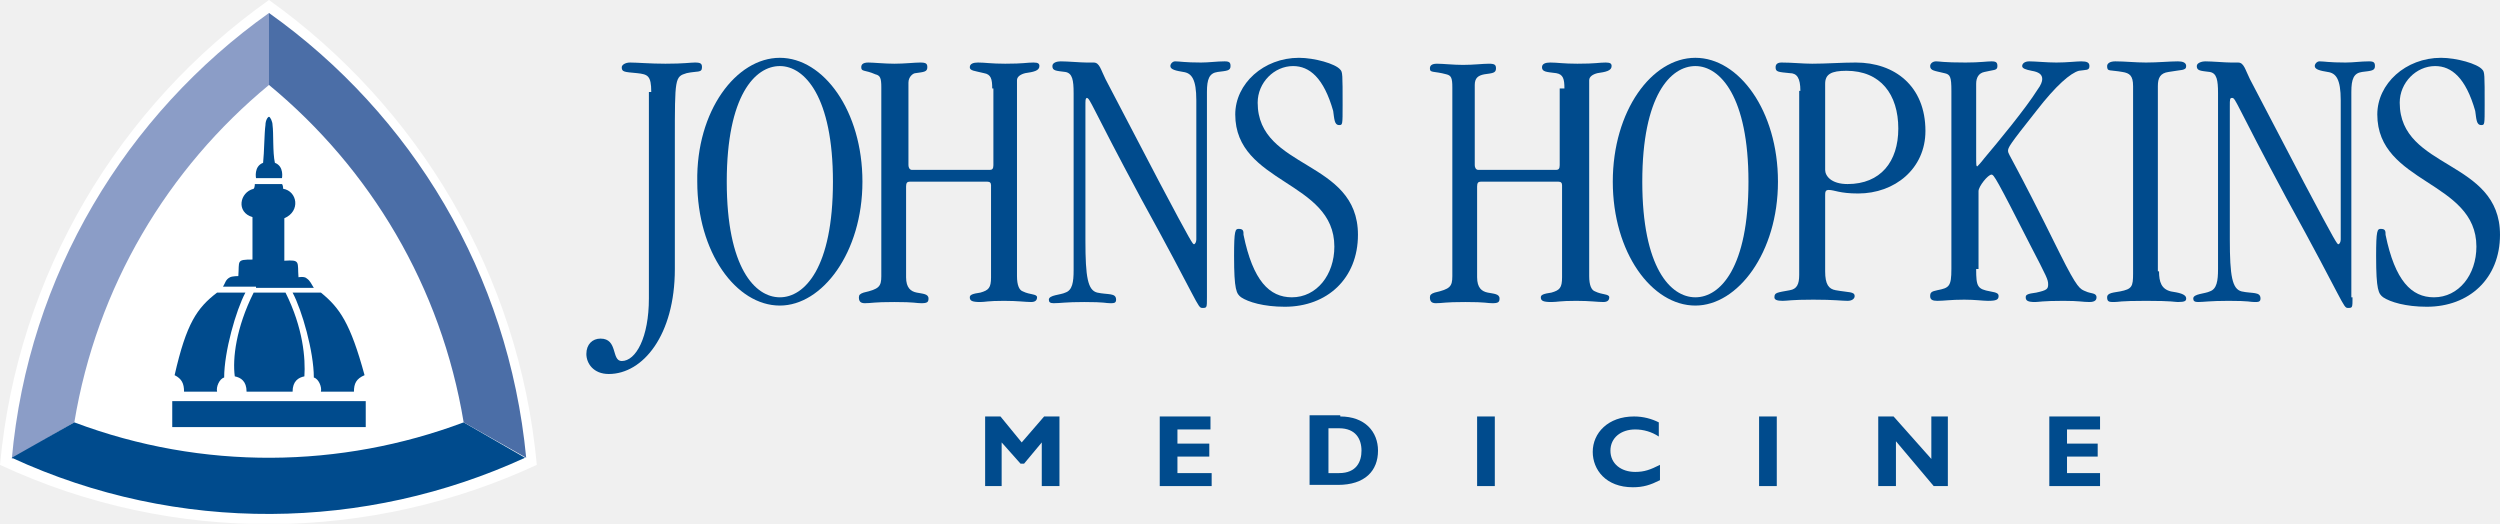
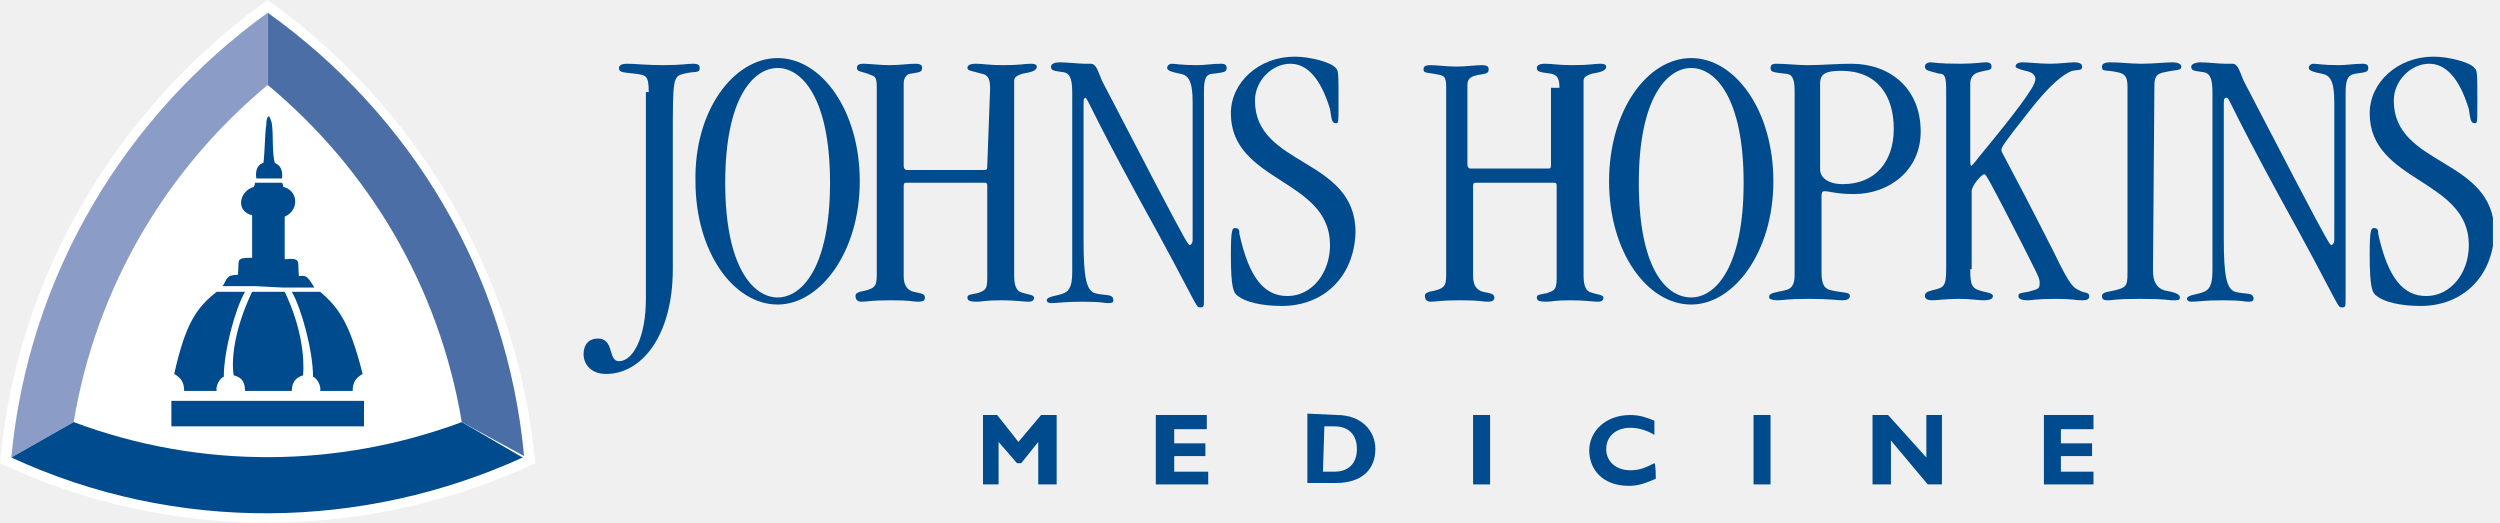
- <svg xmlns="http://www.w3.org/2000/svg" xmlns:xlink="http://www.w3.org/1999/xlink" version="1.1" id="Layer_1" x="0px" y="0px" viewBox="0 0 211.9 44.4" enable-background="new 0 0 211.9 44.4" xml:space="preserve">
+ <svg xmlns="http://www.w3.org/2000/svg" xmlns:xlink="http://www.w3.org/1999/xlink" version="1.1" id="Layer_1" x="0px" y="0px" viewBox="0 39.5 176.5 36.9" enable-background="new 0 39.5 176.5 36.9" xml:space="preserve">
  <g>
-     <defs>
-       <rect id="SVGID_1_" y="0" width="211.9" height="44.4" />
-     </defs>
-     <clipPath id="SVGID_2_">
-       <use xlink:href="#SVGID_1_" overflow="visible" />
-     </clipPath>
-     <path clip-path="url(#SVGID_2_)" fill="#FFFFFF" d="M45.5,39.4C44,23.2,35.4,9,22.8,0h0C10.1,9,1.5,23.2,0,39.4h0   C14.8,46.3,31.5,45.9,45.5,39.4L45.5,39.4z" />
-     <polygon clip-path="url(#SVGID_2_)" fill="#004B8D" points="88.5,35.3 89.8,35.3 89.8,41.2 88.3,41.2 88.3,37.5 86.8,39.3    86.5,39.3 84.9,37.5 84.9,41.2 83.5,41.2 83.5,35.3 84.8,35.3 86.6,37.5  " />
-     <polygon clip-path="url(#SVGID_2_)" fill="#004B8D" points="102.7,41.2 98.3,41.2 98.3,35.3 102.6,35.3 102.6,36.4 99.8,36.4    99.8,37.6 102.5,37.6 102.5,38.7 99.8,38.7 99.8,40.1 102.7,40.1  " />
-     <path clip-path="url(#SVGID_2_)" fill="#004B8D" d="M113.6,35.3c2.1,0,3.2,1.3,3.2,2.9c0,1.7-1.1,2.9-3.4,2.9H111v-5.9H113.6z    M112.5,40.1h1c1.5,0,1.9-1,1.9-1.9c0-1-0.5-1.9-1.9-1.9h-0.9V40.1z" />
-     <rect x="125.2" y="35.3" clip-path="url(#SVGID_2_)" fill="#004B8D" width="1.5" height="5.9" />
-     <path clip-path="url(#SVGID_2_)" fill="#004B8D" d="M140.7,40.7c-0.8,0.4-1.4,0.6-2.3,0.6c-2.3,0-3.4-1.5-3.4-3c0-1.6,1.3-3,3.5-3   c0.8,0,1.5,0.2,2.1,0.5V37c-0.6-0.4-1.3-0.6-2-0.6c-1.2,0-2.1,0.7-2.1,1.8c0,1.1,0.9,1.8,2.1,1.8c0.8,0,1.3-0.2,2.1-0.6V40.7z" />
-     <rect x="149.1" y="35.3" clip-path="url(#SVGID_2_)" fill="#004B8D" width="1.5" height="5.9" />
-     <polygon clip-path="url(#SVGID_2_)" fill="#004B8D" points="165.1,41.2 163.9,41.2 160.7,37.4 160.7,41.2 159.2,41.2 159.2,35.3    160.5,35.3 163.7,38.9 163.7,35.3 165.1,35.3  " />
-     <polygon clip-path="url(#SVGID_2_)" fill="#004B8D" points="178,41.2 173.7,41.2 173.7,35.3 178,35.3 178,36.4 175.2,36.4    175.2,37.6 177.8,37.6 177.8,38.7 175.2,38.7 175.2,40.1 178,40.1  " />
-     <path clip-path="url(#SVGID_2_)" fill="#004B8D" d="M55.2,7.8c0-1.4-0.3-1.5-1.2-1.6c-1.1-0.1-1.3-0.1-1.3-0.5   c0-0.2,0.3-0.4,0.7-0.4c0.6,0,1.7,0.1,3,0.1c1.6,0,2.1-0.1,2.5-0.1c0.5,0,0.6,0.1,0.6,0.4c0,0.5-0.4,0.3-1.3,0.5   c-1,0.3-1,0.4-1,5.7v10.9c0,5.6-2.7,8.9-5.6,8.9c-1.3,0-1.9-0.9-1.9-1.7c0-0.8,0.5-1.3,1.2-1.3c1.5,0,0.9,1.9,1.8,1.9   c1.2,0,2.3-2,2.3-5.3V7.8z" />
-     <path clip-path="url(#SVGID_2_)" fill="#004B8D" d="M66.1,4.9c3.7,0,7,4.5,7,10.5c0,6-3.4,10.5-7,10.5c-3.7,0-7-4.5-7-10.5   C59,9.4,62.4,4.9,66.1,4.9 M66.1,25.2c2.1,0,4.5-2.5,4.5-9.8c0-7.2-2.4-9.8-4.5-9.8c-2.1,0-4.5,2.5-4.5,9.8   C61.6,22.7,64,25.2,66.1,25.2" />
-     <path clip-path="url(#SVGID_2_)" fill="#004B8D" d="M84.1,7.5c0-0.8-0.1-1.2-0.7-1.3C82.6,6,82.2,6,82.2,5.7c0-0.3,0.3-0.4,0.7-0.4   c0.6,0,1.1,0.1,2.3,0.1c1.6,0,1.8-0.1,2.4-0.1c0.4,0,0.5,0.1,0.5,0.3c0,0.4-0.5,0.5-1.2,0.6c-0.4,0.1-0.7,0.3-0.7,0.6v16.6   c0,0.8,0.2,1.2,0.5,1.3c0.6,0.3,1.2,0.2,1.2,0.5c0,0.2-0.1,0.4-0.5,0.4c-0.5,0-1.1-0.1-2.3-0.1c-1.4,0-1.6,0.1-2,0.1   c-0.7,0-0.9-0.1-0.9-0.4c0-0.2,0.2-0.3,0.9-0.4c0.7-0.2,0.9-0.4,0.9-1.3v-7.8c0-0.2-0.1-0.3-0.3-0.3h-6.6c-0.2,0-0.3,0.1-0.3,0.4   v7.7c0,0.9,0.4,1.2,0.9,1.3c0.5,0.1,1,0.1,1,0.5c0,0.3-0.1,0.4-0.6,0.4c-0.5,0-0.5-0.1-2.3-0.1c-1.8,0-1.9,0.1-2.5,0.1   c-0.4,0-0.5-0.2-0.5-0.5c0-0.2,0.1-0.3,0.4-0.4c1.3-0.3,1.5-0.5,1.5-1.4v-16c0-0.8-0.1-1-0.5-1.1C73.3,5.9,73,6.1,73,5.7   c0-0.2,0.1-0.4,0.6-0.4c0.4,0,1.4,0.1,2.2,0.1c0.9,0,1.7-0.1,2.2-0.1c0.5,0,0.6,0.1,0.6,0.4c0,0.4-0.3,0.4-1,0.5   C77.4,6.2,77,6.5,77,7V14c0,0.2,0.1,0.4,0.3,0.4h6.6c0.2,0,0.3-0.1,0.3-0.4V7.5z" />
-     <path clip-path="url(#SVGID_2_)" fill="#004B8D" d="M102.3,25.2c0,0.9,0,0.9-0.4,0.9c-0.4,0-0.3-0.4-5.2-9.3   c-4.3-8-4.3-8.5-4.6-8.5C92,8.4,92,8.4,92,9.1v11.3c0,3.1,0.2,4.2,1,4.4c0.9,0.2,1.6,0,1.6,0.6c0,0.3-0.2,0.3-0.5,0.3   c-0.4,0-0.4-0.1-2.2-0.1c-1.6,0-2,0.1-2.6,0.1c-0.3,0-0.4-0.1-0.4-0.3c0-0.4,1-0.4,1.4-0.6c0.6-0.2,0.7-0.9,0.7-1.9V7.9   c0-1.1-0.1-1.7-0.7-1.8c-0.8-0.1-1.1-0.1-1.1-0.5c0-0.3,0.4-0.4,0.7-0.4c0.6,0,1.7,0.1,2.2,0.1l0.6,0c0.5,0,0.6,0.6,1,1.4l4.6,8.8   c2.7,5.1,2.8,5.2,2.9,5.2c0.1,0,0.2-0.2,0.2-0.4V8.5c0-1.8-0.4-2.3-1.1-2.4c-0.6-0.1-1.1-0.2-1.1-0.5c0-0.2,0.2-0.4,0.4-0.4   c0.4,0,0.8,0.1,2.2,0.1c0.7,0,1.3-0.1,2-0.1c0.4,0,0.5,0.1,0.5,0.4c0,0.4-0.3,0.4-1.1,0.5c-0.7,0.1-0.9,0.6-0.9,1.7V25.2z" />
-     <path clip-path="url(#SVGID_2_)" fill="#004B8D" d="M108.9,26c-1.8,0-3.1-0.4-3.7-0.8c-0.4-0.3-0.6-0.6-0.6-3.5   c0-2.2,0.1-2.3,0.4-2.3c0.4,0,0.4,0.2,0.4,0.5c0.8,3.9,2.2,5.3,4.1,5.3c2.1,0,3.6-1.9,3.6-4.3c0-5.6-8.4-5.3-8.4-11.2   c0-2.6,2.4-4.8,5.4-4.8c1.3,0,3.1,0.5,3.5,1c0.2,0.2,0.2,0.4,0.2,3c0,1.7,0,1.7-0.3,1.7c-0.4,0-0.4-0.5-0.5-1.2   c-0.8-2.8-2-3.8-3.4-3.8c-1.6,0-3,1.4-3,3.1c0,5.7,8.5,4.8,8.5,11.2C115.1,23.6,112.5,26,108.9,26" />
-     <path clip-path="url(#SVGID_2_)" fill="#004B8D" d="M132.6,7.5c0-0.8-0.1-1.2-0.7-1.3c-0.8-0.1-1.2-0.1-1.2-0.5   c0-0.3,0.3-0.4,0.7-0.4c0.6,0,1.1,0.1,2.3,0.1c1.6,0,1.8-0.1,2.4-0.1c0.4,0,0.5,0.1,0.5,0.3c0,0.4-0.5,0.5-1.2,0.6   c-0.4,0.1-0.7,0.3-0.7,0.6v16.6c0,0.8,0.2,1.2,0.5,1.3c0.6,0.3,1.2,0.2,1.2,0.5c0,0.2-0.1,0.4-0.5,0.4c-0.5,0-1.1-0.1-2.3-0.1   c-1.4,0-1.6,0.1-2.1,0.1c-0.7,0-0.9-0.1-0.9-0.4c0-0.2,0.2-0.3,0.9-0.4c0.7-0.2,0.9-0.4,0.9-1.3v-7.8c0-0.2-0.1-0.3-0.3-0.3h-6.6   c-0.2,0-0.3,0.1-0.3,0.4v7.7c0,0.9,0.4,1.2,0.9,1.3c0.5,0.1,1,0.1,1,0.5c0,0.3-0.1,0.4-0.6,0.4c-0.5,0-0.5-0.1-2.3-0.1   c-1.8,0-1.9,0.1-2.5,0.1c-0.4,0-0.5-0.2-0.5-0.5c0-0.2,0.1-0.3,0.4-0.4c1.3-0.3,1.5-0.5,1.5-1.4v-16c0-0.8-0.1-1-0.5-1.1   c-1.1-0.3-1.4-0.1-1.4-0.5c0-0.2,0.1-0.4,0.6-0.4c0.5,0,1.4,0.1,2.2,0.1c0.9,0,1.7-0.1,2.2-0.1c0.5,0,0.6,0.1,0.6,0.4   c0,0.4-0.3,0.4-1,0.5c-0.5,0.1-0.8,0.3-0.8,0.9V14c0,0.2,0.1,0.4,0.3,0.4h6.6c0.2,0,0.3-0.1,0.3-0.4V7.5z" />
-     <path clip-path="url(#SVGID_2_)" fill="#004B8D" d="M143.7,4.9c3.7,0,7,4.5,7,10.5c0,6-3.4,10.5-7,10.5c-3.7,0-7-4.5-7-10.5   C136.7,9.4,140,4.9,143.7,4.9 M143.7,25.2c2.1,0,4.5-2.5,4.5-9.8c0-7.2-2.4-9.8-4.5-9.8c-2.1,0-4.5,2.5-4.5,9.8   C139.2,22.7,141.6,25.2,143.7,25.2" />
-     <path clip-path="url(#SVGID_2_)" fill="#004B8D" d="M152.6,7.7c0-1.1-0.3-1.5-0.9-1.5c-1-0.1-1.2-0.1-1.2-0.5   c0-0.2,0.1-0.4,0.5-0.4c0.9,0,1.8,0.1,2.6,0.1c1.2,0,2.5-0.1,3.7-0.1c3.3,0,5.9,2,5.9,5.8c0,3.2-2.6,5.3-5.7,5.3   c-1.6,0-2-0.3-2.5-0.3c-0.3,0-0.3,0.2-0.3,0.5V23c0,1.1,0.3,1.5,0.9,1.6c1.1,0.2,1.6,0.1,1.6,0.5c0,0.2-0.2,0.4-0.6,0.4   c-0.5,0-1.1-0.1-2.9-0.1c-1.9,0-2.2,0.1-2.6,0.1c-0.5,0-0.7-0.1-0.7-0.3c0-0.4,0.2-0.4,1.3-0.6c0.6-0.1,0.8-0.5,0.8-1.3V7.7z    M154.7,14.4c0,0.5,0.5,1.2,1.9,1.2c2.8,0,4.3-1.9,4.3-4.7c0-2.9-1.5-4.9-4.4-4.9c-1.3,0-1.8,0.3-1.8,1.1V14.4z" />
-     <path clip-path="url(#SVGID_2_)" fill="#004B8D" d="M167.5,22.8c0,1.5,0.1,1.7,1.2,1.9c0.6,0.1,0.7,0.2,0.7,0.4   c0,0.3-0.2,0.4-0.9,0.4c-0.4,0-1.1-0.1-2-0.1c-1.2,0-1.7,0.1-2.3,0.1c-0.4,0-0.6-0.1-0.6-0.4c0-0.3,0.1-0.4,0.6-0.5   c1-0.2,1.2-0.3,1.2-1.8V7.7c0-1.2-0.1-1.4-0.6-1.5C164,6,163.6,6,163.6,5.6c0-0.2,0.2-0.4,0.5-0.4c0.3,0,0.6,0.1,2.5,0.1   c1.2,0,1.8-0.1,2.2-0.1c0.4,0,0.5,0.1,0.5,0.4c0,0.4-0.3,0.3-1.1,0.5c-0.5,0.1-0.7,0.5-0.7,1v6c0,0.9,0,1,0.1,1   c0,0,0.3-0.3,0.6-0.7c1.1-1.3,3.5-4.2,4.5-5.8c0.3-0.4,0.4-0.7,0.4-0.9c0-0.4-0.3-0.6-0.9-0.7c-0.5-0.1-0.8-0.2-0.8-0.4   c0-0.2,0.2-0.4,0.6-0.4c0.5,0,1.5,0.1,2.3,0.1c0.9,0,1.7-0.1,2.1-0.1c0.5,0,0.7,0.1,0.7,0.4c0,0.4-0.3,0.3-0.9,0.4   c-0.7,0.2-1.9,1.2-3.6,3.4c-2.3,2.9-2.4,3.1-2.4,3.4c0,0.3,0.4,0.6,4.4,8.7c1.5,3,1.7,3,2.2,3.2c0.4,0.2,0.9,0.1,0.9,0.5   c0,0.2-0.1,0.4-0.6,0.4c-0.6,0-0.8-0.1-2.2-0.1c-1.8,0-2.1,0.1-2.4,0.1c-0.6,0-0.8-0.1-0.8-0.4c0-0.2,0.1-0.3,0.9-0.4   c0.9-0.2,1-0.3,1-0.7c0-0.4-0.1-0.6-1.5-3.3c-2.9-5.7-3.1-6-3.3-6c-0.3,0-1.1,1-1.1,1.4V22.8z" />
-     <path clip-path="url(#SVGID_2_)" fill="#004B8D" d="M183,23c0,0.9,0.2,1.5,1,1.7c0.6,0.1,1.3,0.2,1.3,0.6c0,0.2-0.1,0.3-0.7,0.3   c-0.3,0-0.4-0.1-2.7-0.1s-2.3,0.1-2.7,0.1c-0.4,0-0.6,0-0.6-0.4c0-0.4,0.6-0.4,1.1-0.5c1-0.2,1.1-0.4,1.1-1.5V7.3   c0-0.9-0.3-1.1-0.9-1.2c-1.1-0.2-1.3,0-1.3-0.5c0-0.2,0.2-0.4,0.7-0.4c0.8,0,1.7,0.1,2.6,0.1c1,0,2-0.1,2.7-0.1   c0.4,0,0.7,0.1,0.7,0.4c0,0.4-0.4,0.3-1.5,0.5c-0.7,0.1-0.9,0.5-0.9,1.2V23z" />
-     <path clip-path="url(#SVGID_2_)" fill="#004B8D" d="M199.4,25.2c0,0.9,0,0.9-0.4,0.9c-0.4,0-0.3-0.4-5.2-9.3   c-4.3-8-4.3-8.5-4.6-8.5c-0.2,0-0.2,0.1-0.2,0.7v11.3c0,3.1,0.2,4.2,1,4.4c0.9,0.2,1.6,0,1.6,0.6c0,0.3-0.2,0.3-0.5,0.3   c-0.4,0-0.4-0.1-2.2-0.1c-1.6,0-2.1,0.1-2.6,0.1c-0.3,0-0.4-0.1-0.4-0.3c0-0.4,1-0.4,1.4-0.6c0.6-0.2,0.7-0.9,0.7-1.9V7.9   c0-1.1-0.1-1.7-0.7-1.8c-0.8-0.1-1.1-0.1-1.1-0.5c0-0.3,0.5-0.4,0.7-0.4c0.6,0,1.7,0.1,2.2,0.1l0.6,0c0.5,0,0.6,0.6,1,1.4l4.6,8.8   c2.7,5.1,2.8,5.2,2.9,5.2c0.1,0,0.2-0.2,0.2-0.4V8.5c0-1.8-0.4-2.3-1.1-2.4c-0.6-0.1-1.1-0.2-1.1-0.5c0-0.2,0.2-0.4,0.4-0.4   c0.4,0,0.8,0.1,2.2,0.1c0.7,0,1.3-0.1,2-0.1c0.4,0,0.5,0.1,0.5,0.4c0,0.4-0.3,0.4-1.1,0.5c-0.7,0.1-0.9,0.6-0.9,1.7V25.2z" />
-     <path clip-path="url(#SVGID_2_)" fill="#004B8D" d="M205.7,26c-1.8,0-3.1-0.4-3.7-0.8c-0.4-0.3-0.6-0.6-0.6-3.5   c0-2.2,0.1-2.3,0.4-2.3c0.4,0,0.4,0.2,0.4,0.5c0.8,3.9,2.2,5.3,4.1,5.3c2.1,0,3.6-1.9,3.6-4.3c0-5.6-8.4-5.3-8.4-11.2   c0-2.6,2.4-4.8,5.4-4.8c1.3,0,3.1,0.5,3.5,1c0.2,0.2,0.2,0.4,0.2,3c0,1.7,0,1.7-0.3,1.7c-0.4,0-0.4-0.5-0.5-1.2   c-0.8-2.8-2-3.8-3.4-3.8c-1.6,0-3,1.4-3,3.1c0,5.7,8.5,4.8,8.5,11.2C211.9,23.6,209.3,26,205.7,26" />
-     <path clip-path="url(#SVGID_2_)" fill="#FFFFFF" d="M39.4,35.9C38.4,25.5,31.2,12.9,22.8,7C14.6,12.8,7,25.7,6.1,35.9   C15.3,40.2,30.8,39.8,39.4,35.9" />
-     <path clip-path="url(#SVGID_2_)" fill="#8B9DC7" d="M6.3,35.8c1.9-11.5,7.9-21.5,16.5-28.6l0-6.1C10.7,9.7,2.4,23.3,1,38.9   L6.3,35.8z" />
-     <path clip-path="url(#SVGID_2_)" fill="#004B8D" d="M6.3,35.8c10.9,4.1,22.6,3.9,33,0l5.2,3c-13.5,6.2-29.4,6.5-43.5,0L6.3,35.8z" />
-     <path clip-path="url(#SVGID_2_)" fill="#4B6EA7" d="M39.3,35.8c-1.9-11.5-7.9-21.5-16.5-28.6l0-6.1c12.1,8.6,20.3,22.1,21.8,37.7   L39.3,35.8z" />
-     <rect x="14.6" y="34" clip-path="url(#SVGID_2_)" fill="#004B8D" width="16.4" height="2.2" />
-     <path clip-path="url(#SVGID_2_)" fill="#004B8D" d="M23.1,15.1h0.8c0,0,0.2-1-0.6-1.3c-0.2-0.9-0.1-2.5-0.2-3.2   c0-0.3-0.2-0.7-0.3-0.7h0c-0.1,0-0.3,0.3-0.3,0.7c-0.1,0.7-0.1,2.3-0.2,3.2c-0.8,0.3-0.6,1.3-0.6,1.3h0.8H23.1z" />
-     <path clip-path="url(#SVGID_2_)" fill="#004B8D" d="M21.7,24.3h-2.8c0.2-0.3,0.2-0.6,0.6-0.8c0.2-0.1,0.7-0.1,0.7-0.1   c0.1-1.3-0.2-1.4,1.2-1.4v-3.6C20,18,20.3,16.3,21.5,16c0.1-0.1,0.1-0.4,0.1-0.4h0.7h0.9h0.7C24,15.7,24,16,24,16   c1.2,0.2,1.5,1.9,0.1,2.5v3.6c1.4-0.1,1.1,0.1,1.2,1.4c0,0,0.5-0.1,0.7,0.1c0.3,0.2,0.4,0.5,0.6,0.8h-2.8H21.7z" />
-     <path clip-path="url(#SVGID_2_)" fill="#004B8D" d="M18.4,24.8h2.4c-0.8,1.5-1.8,5-1.8,7.2c-0.4,0.1-0.7,0.8-0.6,1.2h-2.8   c0-0.7-0.2-1.1-0.8-1.4C15.8,27.4,16.7,26.1,18.4,24.8" />
-     <path clip-path="url(#SVGID_2_)" fill="#004B8D" d="M27.2,24.8h-2.4c0.8,1.5,1.8,5,1.8,7.2c0.4,0.1,0.7,0.8,0.6,1.2h2.8   c0-0.7,0.2-1.1,0.9-1.4C29.7,27.4,28.8,26.1,27.2,24.8" />
-     <path clip-path="url(#SVGID_2_)" fill="#004B8D" d="M23.2,33.2h1.6c0-0.9,0.5-1.2,1-1.3c0.1-1.5-0.1-4.1-1.6-7.1h-0.8h-1.1h-0.8   c-1.5,3-1.8,5.6-1.6,7.1c0.5,0.1,1,0.4,1,1.3h1.6H23.2z" />
+     <g>
+       <defs>
+         <rect id="SVGID_1_" y="39.5" width="176" height="36.9" />
+       </defs>
+       <clipPath id="SVGID_2_">
+         <use xlink:href="#SVGID_1_" overflow="visible" />
+       </clipPath>
+       <path clip-path="url(#SVGID_2_)" fill="#FFFFFF" d="M37.8,72.2C36.5,58.8,29.4,47,18.9,39.5l0,0C8.4,47,1.2,58.8,0,72.2l0,0    C12.3,78,26.2,77.6,37.8,72.2L37.8,72.2z" />
+     </g>
+     <g>
+       <defs>
+         <rect id="SVGID_3_" y="39.5" width="176" height="36.9" />
+       </defs>
+       <clipPath id="SVGID_4_">
+         <use xlink:href="#SVGID_3_" overflow="visible" />
+       </clipPath>
+       <polygon clip-path="url(#SVGID_4_)" fill="#004B8D" points="73.5,68.8 74.6,68.8 74.6,73.7 73.3,73.7 73.3,70.7 72.1,72.2     71.8,72.2 70.5,70.7 70.5,73.7 69.4,73.7 69.4,68.8 70.4,68.8 71.9,70.7   " />
+     </g>
+     <g>
+       <defs>
+         <rect id="SVGID_5_" y="39.5" width="176" height="36.9" />
+       </defs>
+       <clipPath id="SVGID_6_">
+         <use xlink:href="#SVGID_5_" overflow="visible" />
+       </clipPath>
+       <polygon clip-path="url(#SVGID_6_)" fill="#004B8D" points="85.3,73.7 81.6,73.7 81.6,68.8 85.2,68.8 85.2,69.8 82.9,69.8     82.9,70.8 85.1,70.8 85.1,71.7 82.9,71.7 82.9,72.8 85.3,72.8   " />
+     </g>
+     <g>
+       <defs>
+         <rect id="SVGID_7_" y="39.5" width="176" height="36.9" />
+       </defs>
+       <clipPath id="SVGID_8_">
+         <use xlink:href="#SVGID_7_" overflow="visible" />
+       </clipPath>
+       <path clip-path="url(#SVGID_8_)" fill="#004B8D" d="M94.4,68.8c1.7,0,2.7,1.1,2.7,2.4c0,1.4-0.9,2.4-2.8,2.4h-2v-4.9L94.4,68.8    L94.4,68.8z M93.4,72.8h0.8c1.2,0,1.6-0.8,1.6-1.6c0-0.8-0.4-1.6-1.6-1.6h-0.7L93.4,72.8L93.4,72.8z" />
+     </g>
+     <g>
+       <defs>
+         <rect id="SVGID_9_" y="39.5" width="176" height="36.9" />
+       </defs>
+       <clipPath id="SVGID_10_">
+         <use xlink:href="#SVGID_9_" overflow="visible" />
+       </clipPath>
+       <rect x="104" y="68.8" clip-path="url(#SVGID_10_)" fill="#004B8D" width="1.2" height="4.9" />
+     </g>
+     <g>
+       <defs>
+         <rect id="SVGID_11_" y="39.5" width="176" height="36.9" />
+       </defs>
+       <clipPath id="SVGID_12_">
+         <use xlink:href="#SVGID_11_" overflow="visible" />
+       </clipPath>
+       <path clip-path="url(#SVGID_12_)" fill="#004B8D" d="M116.9,73.3c-0.7,0.3-1.2,0.5-1.9,0.5c-1.9,0-2.8-1.2-2.8-2.5    c0-1.3,1.1-2.5,2.9-2.5c0.7,0,1.2,0.2,1.7,0.4v1c-0.5-0.3-1.1-0.5-1.7-0.5c-1,0-1.7,0.6-1.7,1.5c0,0.9,0.7,1.5,1.7,1.5    c0.7,0,1.1-0.2,1.7-0.5C116.9,72.2,116.9,73.3,116.9,73.3z" />
+     </g>
+     <g>
+       <defs>
+         <rect id="SVGID_13_" y="39.5" width="176" height="36.9" />
+       </defs>
+       <clipPath id="SVGID_14_">
+         <use xlink:href="#SVGID_13_" overflow="visible" />
+       </clipPath>
+       <rect x="123.8" y="68.8" clip-path="url(#SVGID_14_)" fill="#004B8D" width="1.2" height="4.9" />
+     </g>
+     <g>
+       <defs>
+         <rect id="SVGID_15_" y="39.5" width="176" height="36.9" />
+       </defs>
+       <clipPath id="SVGID_16_">
+         <use xlink:href="#SVGID_15_" overflow="visible" />
+       </clipPath>
+       <polygon clip-path="url(#SVGID_16_)" fill="#004B8D" points="137.1,73.7 136.1,73.7 133.5,70.6 133.5,73.7 132.2,73.7 132.2,68.8     133.3,68.8 136,71.8 136,68.8 137.1,68.8   " />
+     </g>
+     <g>
+       <defs>
+         <rect id="SVGID_17_" y="39.5" width="176" height="36.9" />
+       </defs>
+       <clipPath id="SVGID_18_">
+         <use xlink:href="#SVGID_17_" overflow="visible" />
+       </clipPath>
+       <polygon clip-path="url(#SVGID_18_)" fill="#004B8D" points="147.8,73.7 144.3,73.7 144.3,68.8 147.8,68.8 147.8,69.8 145.5,69.8     145.5,70.8 147.7,70.8 147.7,71.7 145.5,71.7 145.5,72.8 147.8,72.8   " />
+     </g>
+     <g>
+       <defs>
+         <rect id="SVGID_19_" y="39.5" width="176" height="36.9" />
+       </defs>
+       <clipPath id="SVGID_20_">
+         <use xlink:href="#SVGID_19_" overflow="visible" />
+       </clipPath>
+       <path clip-path="url(#SVGID_20_)" fill="#004B8D" d="M45.8,46c0-1.2-0.2-1.2-1-1.3c-0.9-0.1-1.1-0.1-1.1-0.4    c0-0.2,0.2-0.3,0.6-0.3c0.5,0,1.4,0.1,2.5,0.1c1.3,0,1.7-0.1,2.1-0.1c0.4,0,0.5,0.1,0.5,0.3c0,0.4-0.3,0.2-1.1,0.4    c-0.8,0.2-0.8,0.3-0.8,4.7v9.1c0,4.7-2.2,7.4-4.7,7.4c-1.1,0-1.6-0.7-1.6-1.4c0-0.7,0.4-1.1,1-1.1c1.2,0,0.7,1.6,1.5,1.6    c1,0,1.9-1.7,1.9-4.4V46H45.8z" />
+     </g>
+     <g>
+       <defs>
+         <rect id="SVGID_21_" y="39.5" width="176" height="36.9" />
+       </defs>
+       <clipPath id="SVGID_22_">
+         <use xlink:href="#SVGID_21_" overflow="visible" />
+       </clipPath>
+       <path clip-path="url(#SVGID_22_)" fill="#004B8D" d="M54.9,43.6c3.1,0,5.8,3.7,5.8,8.7S57.9,61,54.9,61c-3.1,0-5.8-3.7-5.8-8.7    C49,47.3,51.8,43.6,54.9,43.6 M54.9,60.5c1.7,0,3.7-2.1,3.7-8.1c0-6-2-8.1-3.7-8.1c-1.7,0-3.7,2.1-3.7,8.1S53.2,60.5,54.9,60.5" />
+     </g>
+     <g>
+       <defs>
+         <rect id="SVGID_23_" y="39.5" width="176" height="36.9" />
+       </defs>
+       <clipPath id="SVGID_24_">
+         <use xlink:href="#SVGID_23_" overflow="visible" />
+       </clipPath>
+       <path clip-path="url(#SVGID_24_)" fill="#004B8D" d="M69.9,45.8c0-0.7-0.1-1-0.6-1.1c-0.7-0.2-1-0.2-1-0.4c0-0.2,0.2-0.3,0.6-0.3    c0.5,0,0.9,0.1,1.9,0.1c1.3,0,1.5-0.1,2-0.1c0.3,0,0.4,0.1,0.4,0.2c0,0.3-0.4,0.4-1,0.5c-0.3,0.1-0.6,0.2-0.6,0.5V59    c0,0.7,0.2,1,0.4,1.1c0.5,0.2,1,0.2,1,0.4c0,0.2-0.1,0.3-0.4,0.3c-0.4,0-0.9-0.1-1.9-0.1c-1.2,0-1.3,0.1-1.7,0.1    c-0.6,0-0.7-0.1-0.7-0.3c0-0.2,0.2-0.2,0.7-0.3c0.6-0.2,0.7-0.3,0.7-1.1v-6.5c0-0.2-0.1-0.2-0.2-0.2H64c-0.2,0-0.2,0.1-0.2,0.3V59    c0,0.7,0.3,1,0.7,1.1s0.8,0.1,0.8,0.4c0,0.2-0.1,0.3-0.5,0.3s-0.4-0.1-1.9-0.1c-1.5,0-1.6,0.1-2.1,0.1c-0.3,0-0.4-0.2-0.4-0.4    c0-0.2,0.1-0.2,0.3-0.3c1.1-0.2,1.2-0.4,1.2-1.2V45.7c0-0.7-0.1-0.8-0.4-0.9c-0.7-0.3-1-0.2-1-0.5c0-0.2,0.1-0.3,0.5-0.3    c0.3,0,1.2,0.1,1.8,0.1c0.7,0,1.4-0.1,1.8-0.1s0.5,0.1,0.5,0.3c0,0.3-0.2,0.3-0.8,0.4c-0.2,0-0.5,0.2-0.5,0.7v5.8    c0,0.2,0.1,0.3,0.2,0.3h5.5c0.2,0,0.2-0.1,0.2-0.3L69.9,45.8L69.9,45.8z" />
+     </g>
+     <g>
+       <defs>
+         <rect id="SVGID_25_" y="39.5" width="176" height="36.9" />
+       </defs>
+       <clipPath id="SVGID_26_">
+         <use xlink:href="#SVGID_25_" overflow="visible" />
+       </clipPath>
+       <path clip-path="url(#SVGID_26_)" fill="#004B8D" d="M85,60.5c0,0.7,0,0.7-0.3,0.7c-0.3,0-0.2-0.3-4.3-7.7    c-3.6-6.6-3.6-7.1-3.8-7.1c-0.1,0.1-0.1,0.1-0.1,0.7v9.4c0,2.6,0.2,3.5,0.8,3.7c0.7,0.2,1.3,0,1.3,0.5c0,0.2-0.2,0.2-0.4,0.2    c-0.3,0-0.3-0.1-1.8-0.1c-1.3,0-1.7,0.1-2.2,0.1c-0.2,0-0.3-0.1-0.3-0.2c0-0.3,0.8-0.3,1.2-0.5c0.5-0.2,0.6-0.7,0.6-1.6V46.1    c0-0.9-0.1-1.4-0.6-1.5c-0.7-0.1-0.9-0.1-0.9-0.4c0-0.2,0.3-0.3,0.6-0.3c0.5,0,1.4,0.1,1.8,0.1H77c0.4,0,0.5,0.5,0.8,1.2l3.8,7.3    c2.2,4.2,2.3,4.3,2.4,4.3c0.1,0,0.2-0.2,0.2-0.3v-9.8c0-1.5-0.3-1.9-0.9-2c-0.5-0.1-0.9-0.2-0.9-0.4c0-0.2,0.2-0.3,0.3-0.3    c0.3,0,0.7,0.1,1.8,0.1c0.6,0,1.1-0.1,1.7-0.1c0.3,0,0.4,0.1,0.4,0.3c0,0.3-0.2,0.3-0.9,0.4C85.1,44.7,85,45.1,85,46    C85,46,85,60.5,85,60.5z" />
+     </g>
+     <g>
+       <defs>
+         <rect id="SVGID_27_" y="39.5" width="176" height="36.9" />
+       </defs>
+       <clipPath id="SVGID_28_">
+         <use xlink:href="#SVGID_27_" overflow="visible" />
+       </clipPath>
+       <path clip-path="url(#SVGID_28_)" fill="#004B8D" d="M90.5,61.1c-1.5,0-2.6-0.3-3.1-0.7c-0.3-0.2-0.5-0.5-0.5-2.9    c0-1.8,0.1-1.9,0.3-1.9c0.3,0,0.3,0.2,0.3,0.4c0.7,3.2,1.8,4.4,3.4,4.4c1.7,0,3-1.6,3-3.6c0-4.7-7-4.4-7-9.3c0-2.2,2-4,4.5-4    c1.1,0,2.6,0.4,2.9,0.8c0.2,0.2,0.2,0.3,0.2,2.5c0,1.4,0,1.4-0.2,1.4c-0.3,0-0.3-0.4-0.4-1c-0.7-2.3-1.7-3.2-2.8-3.2    c-1.3,0-2.5,1.2-2.5,2.6c0,4.7,7.1,4,7.1,9.3C95.6,59.1,93.4,61.1,90.5,61.1" />
+     </g>
+     <g>
+       <defs>
+         <rect id="SVGID_29_" y="39.5" width="176" height="36.9" />
+       </defs>
+       <clipPath id="SVGID_30_">
+         <use xlink:href="#SVGID_29_" overflow="visible" />
+       </clipPath>
+       <path clip-path="url(#SVGID_30_)" fill="#004B8D" d="M110.1,45.8c0-0.7-0.1-1-0.6-1.1c-0.7-0.1-1-0.1-1-0.4c0-0.2,0.2-0.3,0.6-0.3    c0.5,0,0.9,0.1,1.9,0.1c1.3,0,1.5-0.1,2-0.1c0.3,0,0.4,0.1,0.4,0.2c0,0.3-0.4,0.4-1,0.5c-0.3,0.1-0.6,0.2-0.6,0.5V59    c0,0.7,0.2,1,0.4,1.1c0.5,0.2,1,0.2,1,0.4c0,0.2-0.1,0.3-0.4,0.3c-0.4,0-0.9-0.1-1.9-0.1c-1.2,0-1.3,0.1-1.7,0.1    c-0.6,0-0.7-0.1-0.7-0.3c0-0.2,0.2-0.2,0.7-0.3c0.6-0.2,0.7-0.3,0.7-1.1v-6.5c0-0.2-0.1-0.2-0.2-0.2h-5.5c-0.2,0-0.2,0.1-0.2,0.3    V59c0,0.7,0.3,1,0.7,1.1s0.8,0.1,0.8,0.4c0,0.2-0.1,0.3-0.5,0.3s-0.4-0.1-1.9-0.1s-1.6,0.1-2.1,0.1c-0.3,0-0.4-0.2-0.4-0.4    c0-0.2,0.1-0.2,0.3-0.3c1.1-0.2,1.2-0.4,1.2-1.2V45.7c0-0.7-0.1-0.8-0.4-0.9c-0.9-0.2-1.2-0.1-1.2-0.4c0-0.2,0.1-0.3,0.5-0.3    s1.2,0.1,1.8,0.1c0.7,0,1.4-0.1,1.8-0.1s0.5,0.1,0.5,0.3c0,0.3-0.2,0.3-0.8,0.4c-0.4,0.1-0.7,0.2-0.7,0.7v5.6    c0,0.2,0.1,0.3,0.2,0.3h5.5c0.2,0,0.2-0.1,0.2-0.3v-5.4H110.1z" />
+     </g>
+     <g>
+       <defs>
+         <rect id="SVGID_31_" y="39.5" width="176" height="36.9" />
+       </defs>
+       <clipPath id="SVGID_32_">
+         <use xlink:href="#SVGID_31_" overflow="visible" />
+       </clipPath>
+       <path clip-path="url(#SVGID_32_)" fill="#004B8D" d="M119.4,43.6c3.1,0,5.8,3.7,5.8,8.7s-2.8,8.7-5.8,8.7c-3.1,0-5.8-3.7-5.8-8.7    S116.3,43.6,119.4,43.6 M119.4,60.5c1.7,0,3.7-2.1,3.7-8.1c0-6-2-8.1-3.7-8.1s-3.7,2.1-3.7,8.1S117.6,60.5,119.4,60.5" />
+     </g>
+     <g>
+       <defs>
+         <rect id="SVGID_33_" y="39.5" width="176" height="36.9" />
+       </defs>
+       <clipPath id="SVGID_34_">
+         <use xlink:href="#SVGID_33_" overflow="visible" />
+       </clipPath>
+       <path clip-path="url(#SVGID_34_)" fill="#004B8D" d="M126.7,45.9c0-0.9-0.2-1.2-0.7-1.2c-0.8-0.1-1-0.1-1-0.4    c0-0.2,0.1-0.3,0.4-0.3c0.7,0,1.5,0.1,2.2,0.1c1,0,2.1-0.1,3.1-0.1c2.7,0,4.9,1.7,4.9,4.8c0,2.7-2.2,4.4-4.7,4.4    c-1.3,0-1.7-0.2-2.1-0.2c-0.2,0-0.2,0.2-0.2,0.4v5.3c0,0.9,0.2,1.2,0.7,1.3c0.9,0.2,1.3,0.1,1.3,0.4c0,0.2-0.2,0.3-0.5,0.3    c-0.4,0-0.9-0.1-2.4-0.1c-1.6,0-1.8,0.1-2.2,0.1c-0.4,0-0.6-0.1-0.6-0.2c0-0.3,0.2-0.3,1.1-0.5c0.5-0.1,0.7-0.4,0.7-1.1    L126.7,45.9L126.7,45.9z M128.5,51.5c0,0.4,0.4,1,1.6,1c2.3,0,3.6-1.6,3.6-3.9c0-2.4-1.2-4.1-3.7-4.1c-1.1,0-1.5,0.2-1.5,0.9V51.5    z" />
+     </g>
+     <g>
+       <defs>
+         <rect id="SVGID_35_" y="39.5" width="176" height="36.9" />
+       </defs>
+       <clipPath id="SVGID_36_">
+         <use xlink:href="#SVGID_35_" overflow="visible" />
+       </clipPath>
+       <path clip-path="url(#SVGID_36_)" fill="#004B8D" d="M139.1,58.5c0,1.2,0.1,1.4,1,1.6c0.5,0.1,0.6,0.2,0.6,0.3    c0,0.2-0.2,0.3-0.7,0.3c-0.3,0-0.9-0.1-1.7-0.1c-1,0-1.4,0.1-1.9,0.1c-0.3,0-0.5-0.1-0.5-0.3s0.1-0.3,0.5-0.4c0.8-0.2,1-0.2,1-1.5    V45.9c0-1-0.1-1.2-0.5-1.2c-0.7-0.2-1-0.2-1-0.5c0-0.2,0.2-0.3,0.4-0.3s0.5,0.1,2.1,0.1c1,0,1.5-0.1,1.8-0.1    c0.3,0,0.4,0.1,0.4,0.3c0,0.3-0.2,0.2-0.9,0.4c-0.4,0.1-0.6,0.4-0.6,0.8v5c0,0.7,0,0.8,0.1,0.8c0,0,0.2-0.2,0.5-0.6    c0.9-1.1,2.9-3.5,3.7-4.8c0.2-0.3,0.3-0.6,0.3-0.7c0-0.3-0.2-0.5-0.7-0.6c-0.4-0.1-0.7-0.2-0.7-0.3c0-0.2,0.2-0.3,0.5-0.3    c0.4,0,1.2,0.1,1.9,0.1c0.7,0,1.4-0.1,1.7-0.1c0.4,0,0.6,0.1,0.6,0.3c0,0.3-0.2,0.2-0.7,0.3c-0.6,0.2-1.6,1-3,2.8    c-1.9,2.4-2,2.6-2,2.8c0,0.2,0.3,0.5,3.7,7.2c1.2,2.5,1.4,2.5,1.8,2.7c0.3,0.2,0.7,0.1,0.7,0.4c0,0.2-0.1,0.3-0.5,0.3    c-0.5,0-0.7-0.1-1.8-0.1c-1.5,0-1.7,0.1-2,0.1c-0.5,0-0.7-0.1-0.7-0.3c0-0.2,0.1-0.2,0.7-0.3c0.7-0.2,0.8-0.2,0.8-0.6    s-0.1-0.5-1.2-2.7c-2.4-4.7-2.6-5-2.7-5c-0.2,0-0.9,0.8-0.9,1.2v5.5H139.1z" />
+     </g>
+     <g>
+       <defs>
+         <rect id="SVGID_37_" y="39.5" width="176" height="36.9" />
+       </defs>
+       <clipPath id="SVGID_38_">
+         <use xlink:href="#SVGID_37_" overflow="visible" />
+       </clipPath>
+       <path clip-path="url(#SVGID_38_)" fill="#004B8D" d="M152,58.6c0,0.7,0.2,1.2,0.8,1.4c0.5,0.1,1.1,0.2,1.1,0.5    c0,0.2-0.1,0.2-0.6,0.2c-0.2,0-0.3-0.1-2.2-0.1s-1.9,0.1-2.2,0.1c-0.3,0-0.5,0-0.5-0.3c0-0.3,0.5-0.3,0.9-0.4    c0.8-0.2,0.9-0.3,0.9-1.2V45.6c0-0.7-0.2-0.9-0.7-1c-0.9-0.2-1.1,0-1.1-0.4c0-0.2,0.2-0.3,0.6-0.3c0.7,0,1.4,0.1,2.2,0.1    c0.8,0,1.7-0.1,2.2-0.1c0.3,0,0.6,0.1,0.6,0.3c0,0.3-0.3,0.2-1.2,0.4c-0.6,0.1-0.7,0.4-0.7,1L152,58.6L152,58.6z" />
+     </g>
+     <g>
+       <defs>
+         <rect id="SVGID_39_" y="39.5" width="176" height="36.9" />
+       </defs>
+       <clipPath id="SVGID_40_">
+         <use xlink:href="#SVGID_39_" overflow="visible" />
+       </clipPath>
+       <path clip-path="url(#SVGID_40_)" fill="#004B8D" d="M165.6,60.5c0,0.7,0,0.7-0.3,0.7c-0.3,0-0.2-0.3-4.3-7.7    c-3.6-6.6-3.6-7.1-3.8-7.1c-0.2,0-0.2,0.1-0.2,0.6v9.4c0,2.6,0.2,3.5,0.8,3.7c0.7,0.2,1.3,0,1.3,0.5c0,0.2-0.2,0.2-0.4,0.2    c-0.3,0-0.3-0.1-1.8-0.1c-1.3,0-1.7,0.1-2.2,0.1c-0.2,0-0.3-0.1-0.3-0.2c0-0.3,0.8-0.3,1.2-0.5c0.5-0.2,0.6-0.7,0.6-1.6V46.1    c0-0.9-0.1-1.4-0.6-1.5c-0.7-0.1-0.9-0.1-0.9-0.4c0-0.2,0.4-0.3,0.6-0.3c0.5,0,1.4,0.1,1.8,0.1h0.5c0.4,0,0.5,0.5,0.8,1.2l3.8,7.3    c2.2,4.2,2.3,4.3,2.4,4.3c0.1,0,0.2-0.2,0.2-0.3v-9.8c0-1.5-0.3-1.9-0.9-2c-0.5-0.1-0.9-0.2-0.9-0.4c0-0.2,0.2-0.3,0.3-0.3    c0.3,0,0.7,0.1,1.8,0.1c0.6,0,1.1-0.1,1.7-0.1c0.3,0,0.4,0.1,0.4,0.3c0,0.3-0.2,0.3-0.9,0.4c-0.6,0.1-0.7,0.5-0.7,1.4L165.6,60.5    L165.6,60.5z" />
+     </g>
+     <g>
+       <defs>
+         <rect id="SVGID_41_" y="39.5" width="176" height="36.9" />
+       </defs>
+       <clipPath id="SVGID_42_">
+         <use xlink:href="#SVGID_41_" overflow="visible" />
+       </clipPath>
+       <path clip-path="url(#SVGID_42_)" fill="#004B8D" d="M170.9,61.1c-1.5,0-2.6-0.3-3.1-0.7c-0.3-0.2-0.5-0.5-0.5-2.9    c0-1.8,0.1-1.9,0.3-1.9c0.3,0,0.3,0.2,0.3,0.4c0.7,3.2,1.8,4.4,3.4,4.4c1.7,0,3-1.6,3-3.6c0-4.7-7-4.4-7-9.3c0-2.2,2-4,4.5-4    c1.1,0,2.6,0.4,2.9,0.8c0.2,0.2,0.2,0.3,0.2,2.5c0,1.4,0,1.4-0.2,1.4c-0.3,0-0.3-0.4-0.4-1c-0.7-2.3-1.7-3.2-2.8-3.2    c-1.3,0-2.5,1.2-2.5,2.6c0,4.7,7.1,4,7.1,9.3C176,59.1,173.8,61.1,170.9,61.1" />
+     </g>
+     <g>
+       <defs>
+         <rect id="SVGID_43_" y="39.5" width="176" height="36.9" />
+       </defs>
+       <clipPath id="SVGID_44_">
+         <use xlink:href="#SVGID_43_" overflow="visible" />
+       </clipPath>
+       <path clip-path="url(#SVGID_44_)" fill="#FFFFFF" d="M32.7,69.3c-0.8-8.6-6.8-19.1-13.8-24c-6.8,4.8-13.1,15.5-13.9,24    C12.7,72.9,25.6,72.6,32.7,69.3" />
+     </g>
+     <g>
+       <defs>
+         <rect id="SVGID_45_" y="39.5" width="176" height="36.9" />
+       </defs>
+       <clipPath id="SVGID_46_">
+         <use xlink:href="#SVGID_45_" overflow="visible" />
+       </clipPath>
+       <path clip-path="url(#SVGID_46_)" fill="#8B9DC7" d="M5.2,69.3c1.6-9.6,6.6-17.9,13.7-23.8v-5.1C8.9,47.6,2,58.9,0.8,71.8    L5.2,69.3z" />
+     </g>
+     <g>
+       <defs>
+         <rect id="SVGID_47_" y="39.5" width="176" height="36.9" />
+       </defs>
+       <clipPath id="SVGID_48_">
+         <use xlink:href="#SVGID_47_" overflow="visible" />
+       </clipPath>
+       <path clip-path="url(#SVGID_48_)" fill="#004B8D" d="M5.2,69.3c9.1,3.4,18.8,3.2,27.4,0l4.3,2.5c-11.2,5.1-24.4,5.4-36.1,0    L5.2,69.3z" />
+     </g>
+     <g>
+       <defs>
+         <rect id="SVGID_49_" y="39.5" width="176" height="36.9" />
+       </defs>
+       <clipPath id="SVGID_50_">
+         <use xlink:href="#SVGID_49_" overflow="visible" />
+       </clipPath>
+       <path clip-path="url(#SVGID_50_)" fill="#4B6EA7" d="M32.6,69.3c-1.6-9.6-6.6-17.9-13.7-23.8v-5.1C29,47.6,35.8,58.8,37,71.7    L32.6,69.3z" />
+     </g>
+     <g>
+       <defs>
+         <rect id="SVGID_51_" y="39.5" width="176" height="36.9" />
+       </defs>
+       <clipPath id="SVGID_52_">
+         <use xlink:href="#SVGID_51_" overflow="visible" />
+       </clipPath>
+       <rect x="12.1" y="67.8" clip-path="url(#SVGID_52_)" fill="#004B8D" width="13.6" height="1.8" />
+     </g>
+     <g>
+       <defs>
+         <rect id="SVGID_53_" y="39.5" width="176" height="36.9" />
+       </defs>
+       <clipPath id="SVGID_54_">
+         <use xlink:href="#SVGID_53_" overflow="visible" />
+       </clipPath>
+       <path clip-path="url(#SVGID_54_)" fill="#004B8D" d="M19.2,52.1h0.7c0,0,0.2-0.8-0.5-1.1c-0.2-0.7-0.1-2.1-0.2-2.7    c0-0.2-0.2-0.6-0.2-0.6l0,0c-0.1,0-0.2,0.2-0.2,0.6c-0.1,0.6-0.1,1.9-0.2,2.7c-0.7,0.2-0.5,1.1-0.5,1.1h0.7H19.2z" />
+     </g>
+     <g>
+       <defs>
+         <rect id="SVGID_55_" y="39.5" width="176" height="36.9" />
+       </defs>
+       <clipPath id="SVGID_56_">
+         <use xlink:href="#SVGID_55_" overflow="visible" />
+       </clipPath>
+       <path clip-path="url(#SVGID_56_)" fill="#004B8D" d="M18,59.7h-2.3c0.2-0.2,0.2-0.5,0.5-0.7c0.2-0.1,0.6-0.1,0.6-0.1    c0.1-1.1-0.2-1.2,1-1.2v-3c-1.2-0.3-0.9-1.7,0.1-2c0.1-0.1,0.1-0.3,0.1-0.3h0.6h0.7h0.6c0.1,0.1,0.1,0.3,0.1,0.3    c1,0.2,1.2,1.6,0.1,2.1v3c1.2-0.1,0.9,0.1,1,1.2c0,0,0.4-0.1,0.6,0.1c0.2,0.2,0.3,0.4,0.5,0.7h-2.3L18,59.7L18,59.7z" />
+     </g>
+     <g>
+       <defs>
+         <rect id="SVGID_57_" y="39.5" width="176" height="36.9" />
+       </defs>
+       <clipPath id="SVGID_58_">
+         <use xlink:href="#SVGID_57_" overflow="visible" />
+       </clipPath>
+       <path clip-path="url(#SVGID_58_)" fill="#004B8D" d="M15.3,60.1h2c-0.7,1.2-1.5,4.2-1.5,6c-0.3,0.1-0.6,0.7-0.5,1H13    c0-0.6-0.2-0.9-0.7-1.2C13.1,62.3,13.9,61.2,15.3,60.1" />
+     </g>
+     <g>
+       <defs>
+         <rect id="SVGID_59_" y="39.5" width="176" height="36.9" />
+       </defs>
+       <clipPath id="SVGID_60_">
+         <use xlink:href="#SVGID_59_" overflow="visible" />
+       </clipPath>
+       <path clip-path="url(#SVGID_60_)" fill="#004B8D" d="M22.6,60.1h-2c0.7,1.2,1.5,4.2,1.5,6c0.3,0.1,0.6,0.7,0.5,1h2.3    c0-0.6,0.2-0.9,0.7-1.2C24.7,62.3,23.9,61.2,22.6,60.1" />
+     </g>
+     <g>
+       <defs>
+         <rect id="SVGID_61_" y="39.5" width="176" height="36.9" />
+       </defs>
+       <clipPath id="SVGID_62_">
+         <use xlink:href="#SVGID_61_" overflow="visible" />
+       </clipPath>
+       <path clip-path="url(#SVGID_62_)" fill="#004B8D" d="M19.3,67.1h1.3c0-0.7,0.4-1,0.8-1.1c0.1-1.2-0.1-3.4-1.3-5.9h-0.7h-0.9h-0.7    c-1.2,2.5-1.5,4.7-1.3,5.9c0.4,0.1,0.8,0.3,0.8,1.1h1.3H19.3z" />
+     </g>
  </g>
</svg>
